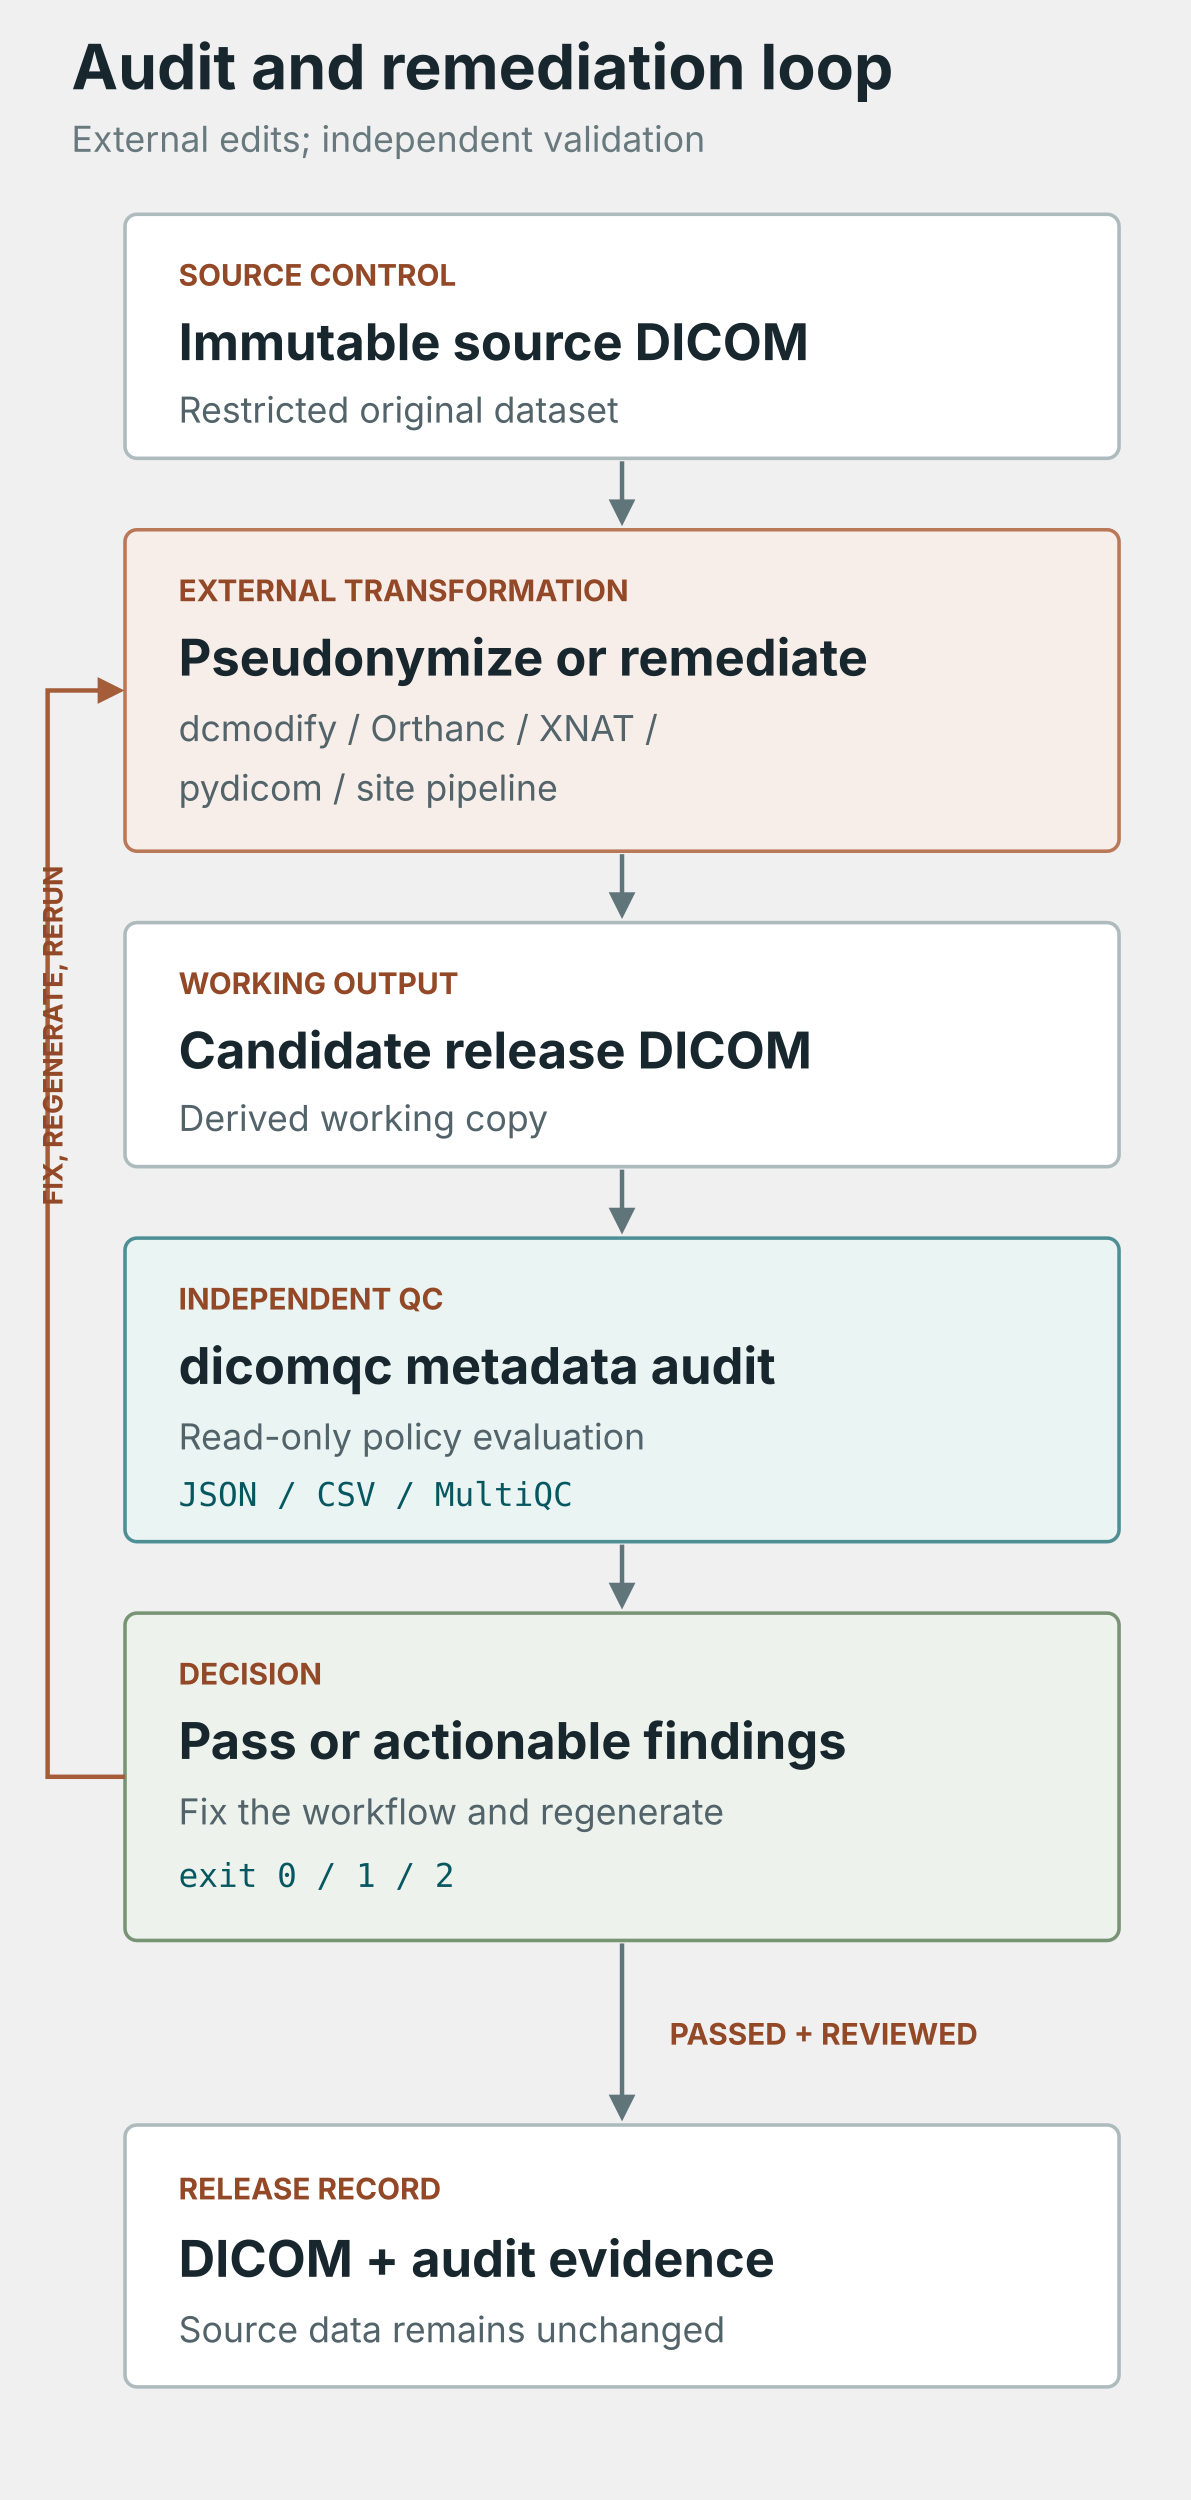
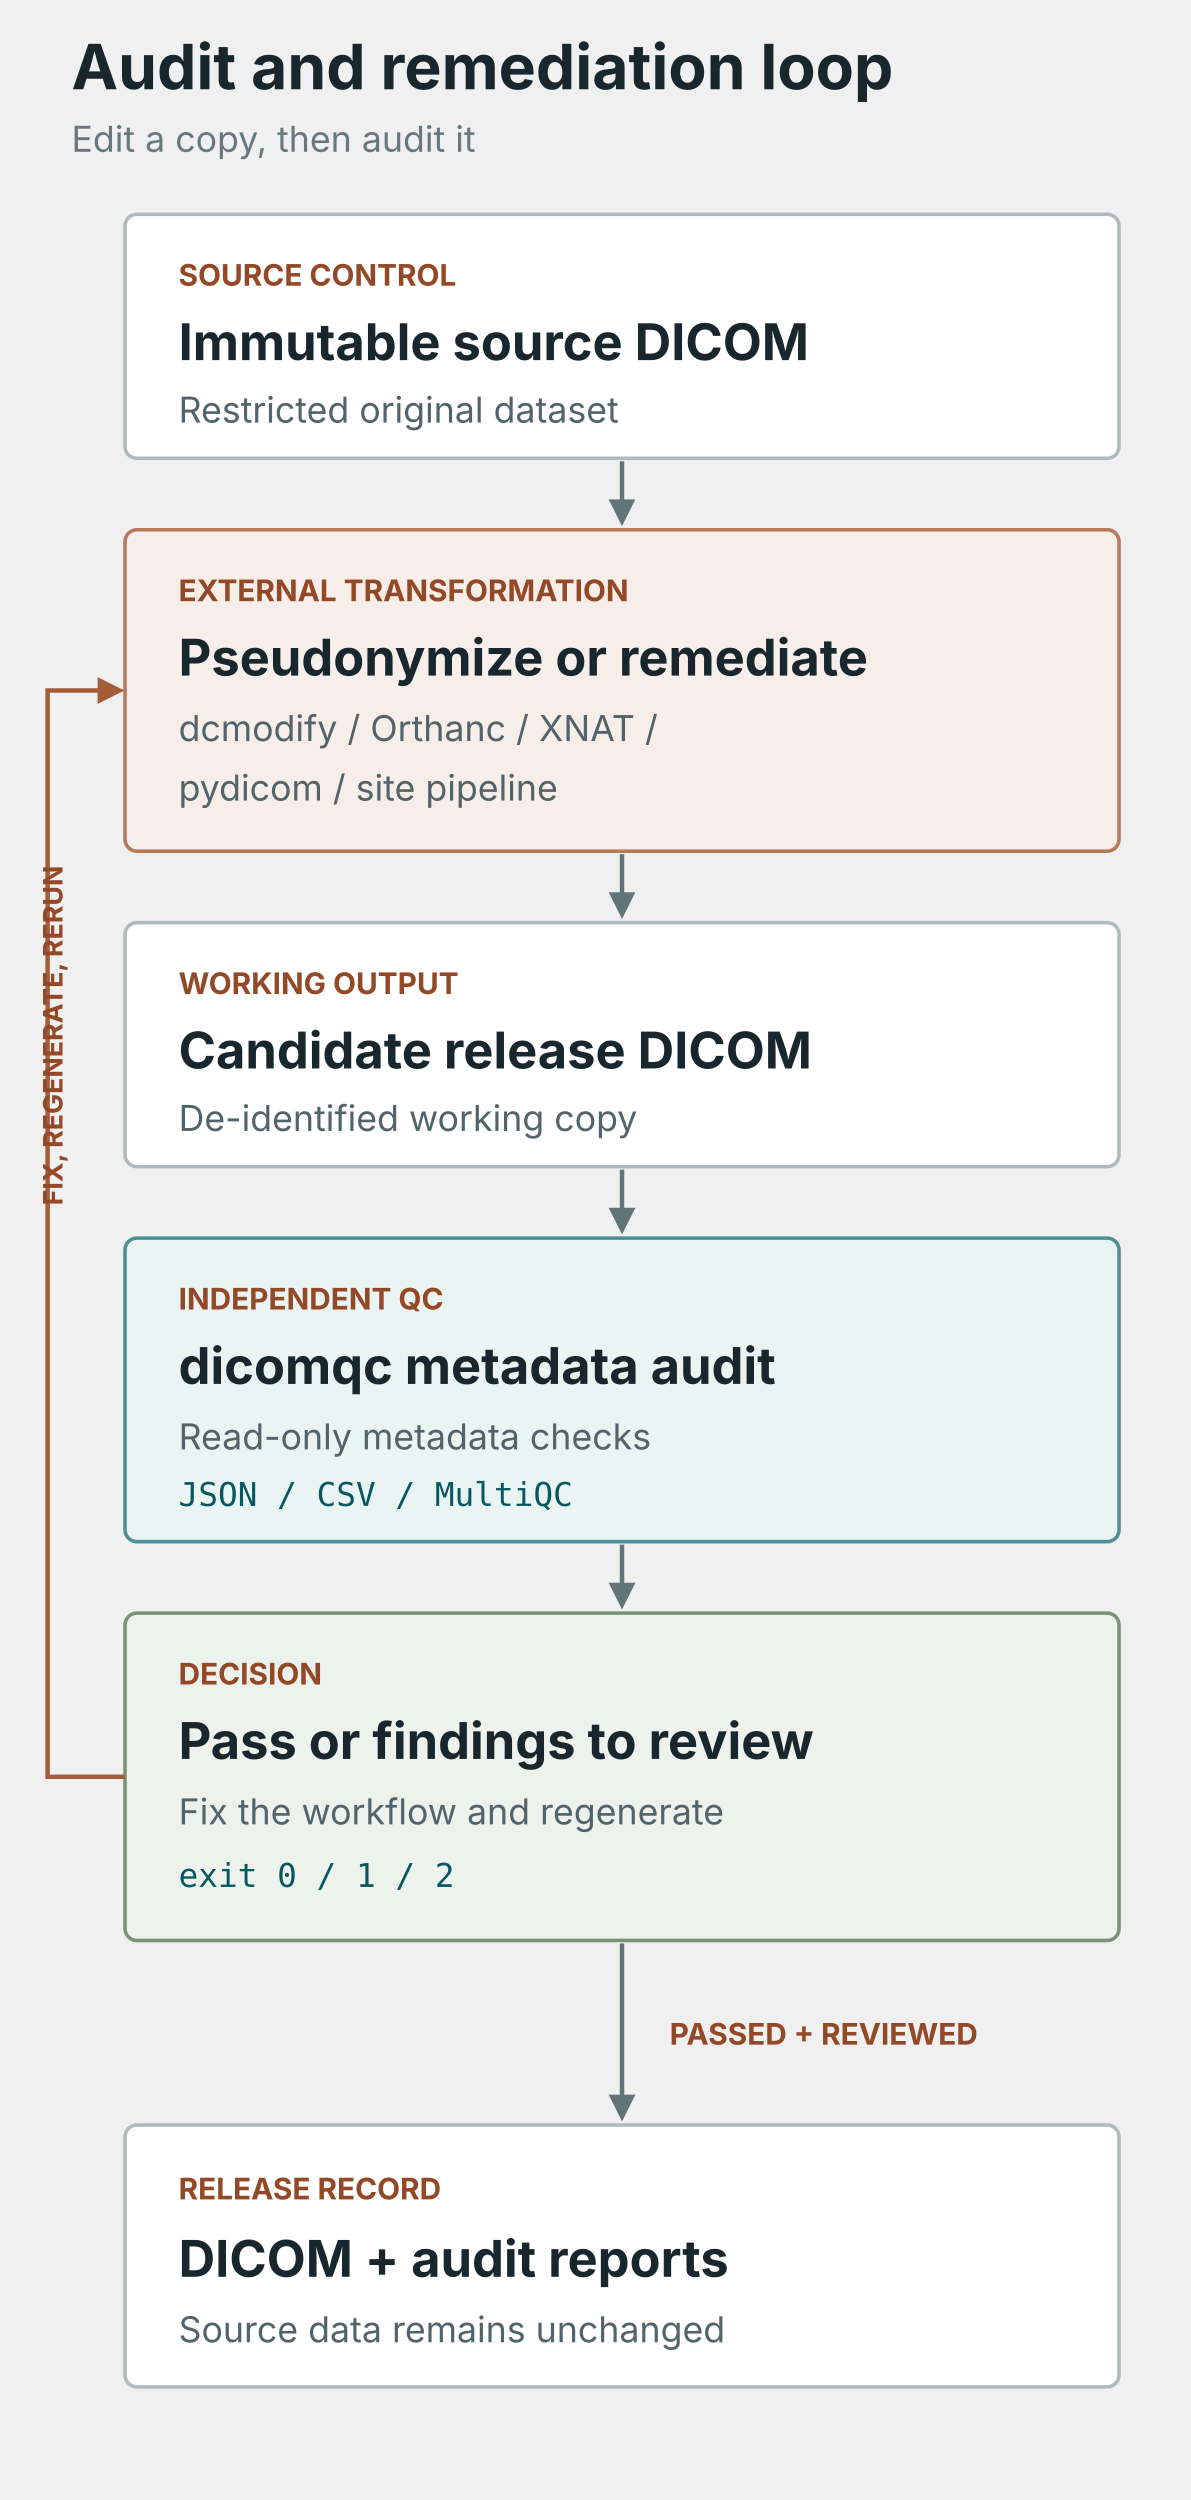
<svg xmlns="http://www.w3.org/2000/svg" viewBox="0 0 400 840" role="img" aria-labelledby="title desc">
  <defs>
    <marker id="arrow" viewBox="0 0 10 10" refX="8" refY="5" markerWidth="6" markerHeight="6" orient="auto-start-reverse">
      <path d="M 0 0 L 10 5 L 0 10 z" class="arrowHead" />
    </marker>
    <marker id="feedbackArrow" viewBox="0 0 10 10" refX="8" refY="5" markerWidth="6" markerHeight="6" orient="auto-start-reverse">
      <path d="M 0 0 L 10 5 L 0 10 z" class="feedbackHead" />
    </marker>
    <style>
      .node { fill: #ffffff; stroke: #adbbbd; stroke-width: 1.2; }
      .transform { fill: #f7eee9; stroke: #b97858; }
      .audit { fill: #eaf4f3; stroke: #4e8f96; }
      .result { fill: #edf3ec; stroke: #789475; }
      .flow { fill: none; stroke: #60757a; stroke-width: 1.5; marker-end: url(#arrow); }
      .feedback { fill: none; stroke: #a45c39; stroke-width: 1.5; marker-end: url(#feedbackArrow); }
      .arrowHead { fill: #60757a; }
      .feedbackHead { fill: #a45c39; }
      .pageTitle { fill: #18272e; font: 700 21px Inter, Arial, sans-serif; letter-spacing: 0; }
      .phase { fill: #934927; font: 700 10px Inter, Arial, sans-serif; letter-spacing: 0; }
      .nodeTitle { fill: #18272e; font: 700 17px Inter, Arial, sans-serif; letter-spacing: 0; }
      .detail { fill: #52636a; font: 12px Inter, Arial, sans-serif; letter-spacing: 0; }
      .code { fill: #075761; font: 11px ui-monospace, SFMono-Regular, Menlo, Consolas, monospace; letter-spacing: 0; }
      .note { fill: #68797e; font: 12px Inter, Arial, sans-serif; letter-spacing: 0; }
      .feedbackText { fill: #934927; font: 700 9px Inter, Arial, sans-serif; letter-spacing: 0; }
      @media (prefers-color-scheme: dark) {
        .node { fill: #192125; stroke: #526166; }
        .transform { fill: #352923; stroke: #d28d6b; }
        .audit { fill: #203436; stroke: #70bdc4; }
        .result { fill: #263126; stroke: #91ae8d; }
        .flow { stroke: #91a4a7; }
        .feedback { stroke: #e09b78; }
        .arrowHead { fill: #91a4a7; }
        .feedbackHead { fill: #e09b78; }
        .pageTitle, .nodeTitle { fill: #edf2f2; }
        .phase, .feedbackText { fill: #e09b78; }
        .detail, .note { fill: #aebbbc; }
        .code { fill: #9bd5d8; }
      }
    </style>
  </defs>
  <text x="24" y="30" class="pageTitle">Audit and remediation loop</text>
-   <text x="24" y="51" class="note">External edits; independent validation</text>
+   <text x="24" y="51" class="note">Edit a copy, then audit it</text>
  <rect x="42" y="72" width="334" height="82" rx="4" class="node" />
  <text x="60" y="96" class="phase">SOURCE CONTROL</text>
  <text x="60" y="121" class="nodeTitle">Immutable source DICOM</text>
  <text x="60" y="142" class="detail">Restricted original dataset</text>
  <line x1="209" y1="155" x2="209" y2="175" class="flow" />
  <rect x="42" y="178" width="334" height="108" rx="4" class="node transform" />
  <text x="60" y="202" class="phase">EXTERNAL TRANSFORMATION</text>
  <text x="60" y="227" class="nodeTitle">Pseudonymize or remediate</text>
  <text x="60" y="249" class="detail">dcmodify / Orthanc / XNAT /</text>
  <text x="60" y="269" class="detail">pydicom / site pipeline</text>
  <line x1="209" y1="287" x2="209" y2="307" class="flow" />
  <rect x="42" y="310" width="334" height="82" rx="4" class="node" />
  <text x="60" y="334" class="phase">WORKING OUTPUT</text>
  <text x="60" y="359" class="nodeTitle">Candidate release DICOM</text>
-   <text x="60" y="380" class="detail">Derived working copy</text>
+   <text x="60" y="380" class="detail">De-identified working copy</text>
  <line x1="209" y1="393" x2="209" y2="413" class="flow" />
  <rect x="42" y="416" width="334" height="102" rx="4" class="node audit" />
  <text x="60" y="440" class="phase">INDEPENDENT QC</text>
  <text x="60" y="465" class="nodeTitle">dicomqc metadata audit</text>
-   <text x="60" y="487" class="detail">Read-only policy evaluation</text>
+   <text x="60" y="487" class="detail">Read-only metadata checks</text>
  <text x="60" y="506" class="code">JSON / CSV / MultiQC</text>
  <line x1="209" y1="519" x2="209" y2="539" class="flow" />
  <rect x="42" y="542" width="334" height="110" rx="4" class="node result" />
  <text x="60" y="566" class="phase">DECISION</text>
-   <text x="60" y="591" class="nodeTitle">Pass or actionable findings</text>
+   <text x="60" y="591" class="nodeTitle">Pass or findings to review</text>
  <text x="60" y="613" class="detail">Fix the workflow and regenerate</text>
  <text x="60" y="634" class="code">exit 0 / 1 / 2</text>
  <path d="M 42 597 L 16 597 L 16 232 L 40 232" class="feedback" />
  <text x="21" y="405" class="feedbackText" transform="rotate(-90 21 405)">FIX, REGENERATE, RERUN</text>
  <line x1="209" y1="653" x2="209" y2="711" class="flow" />
  <text x="225" y="687" class="phase">PASSED + REVIEWED</text>
  <rect x="42" y="714" width="334" height="88" rx="4" class="node" />
  <text x="60" y="739" class="phase">RELEASE RECORD</text>
-   <text x="60" y="765" class="nodeTitle">DICOM + audit evidence</text>
+   <text x="60" y="765" class="nodeTitle">DICOM + audit reports</text>
  <text x="60" y="787" class="detail">Source data remains unchanged</text>
</svg>
